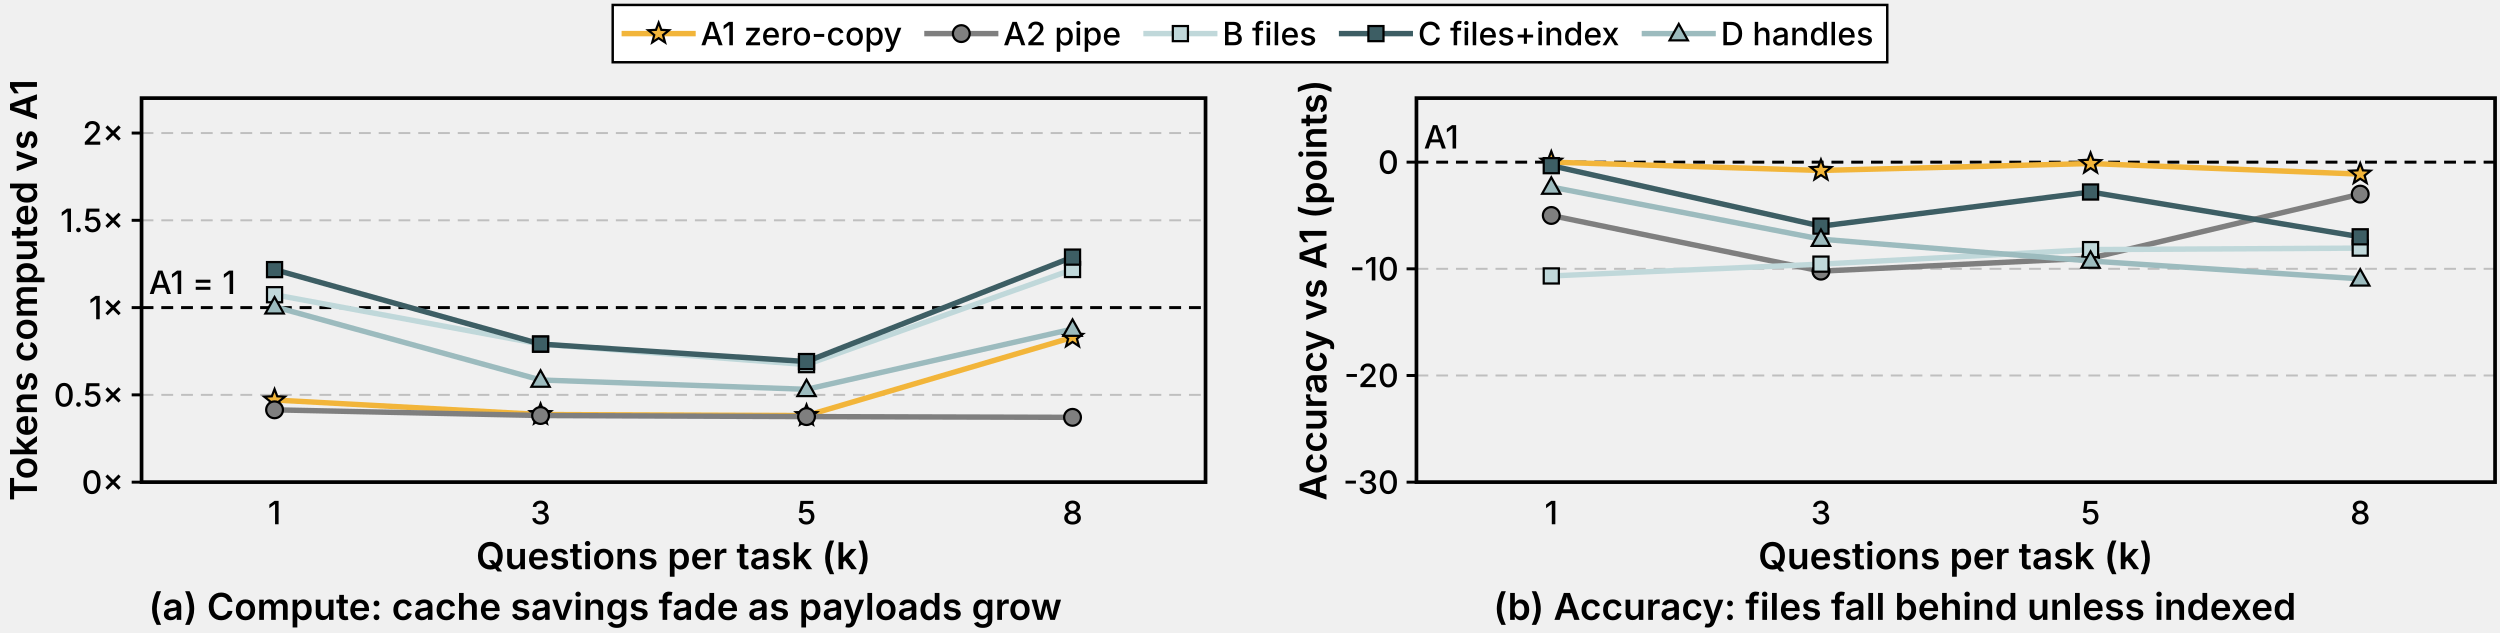
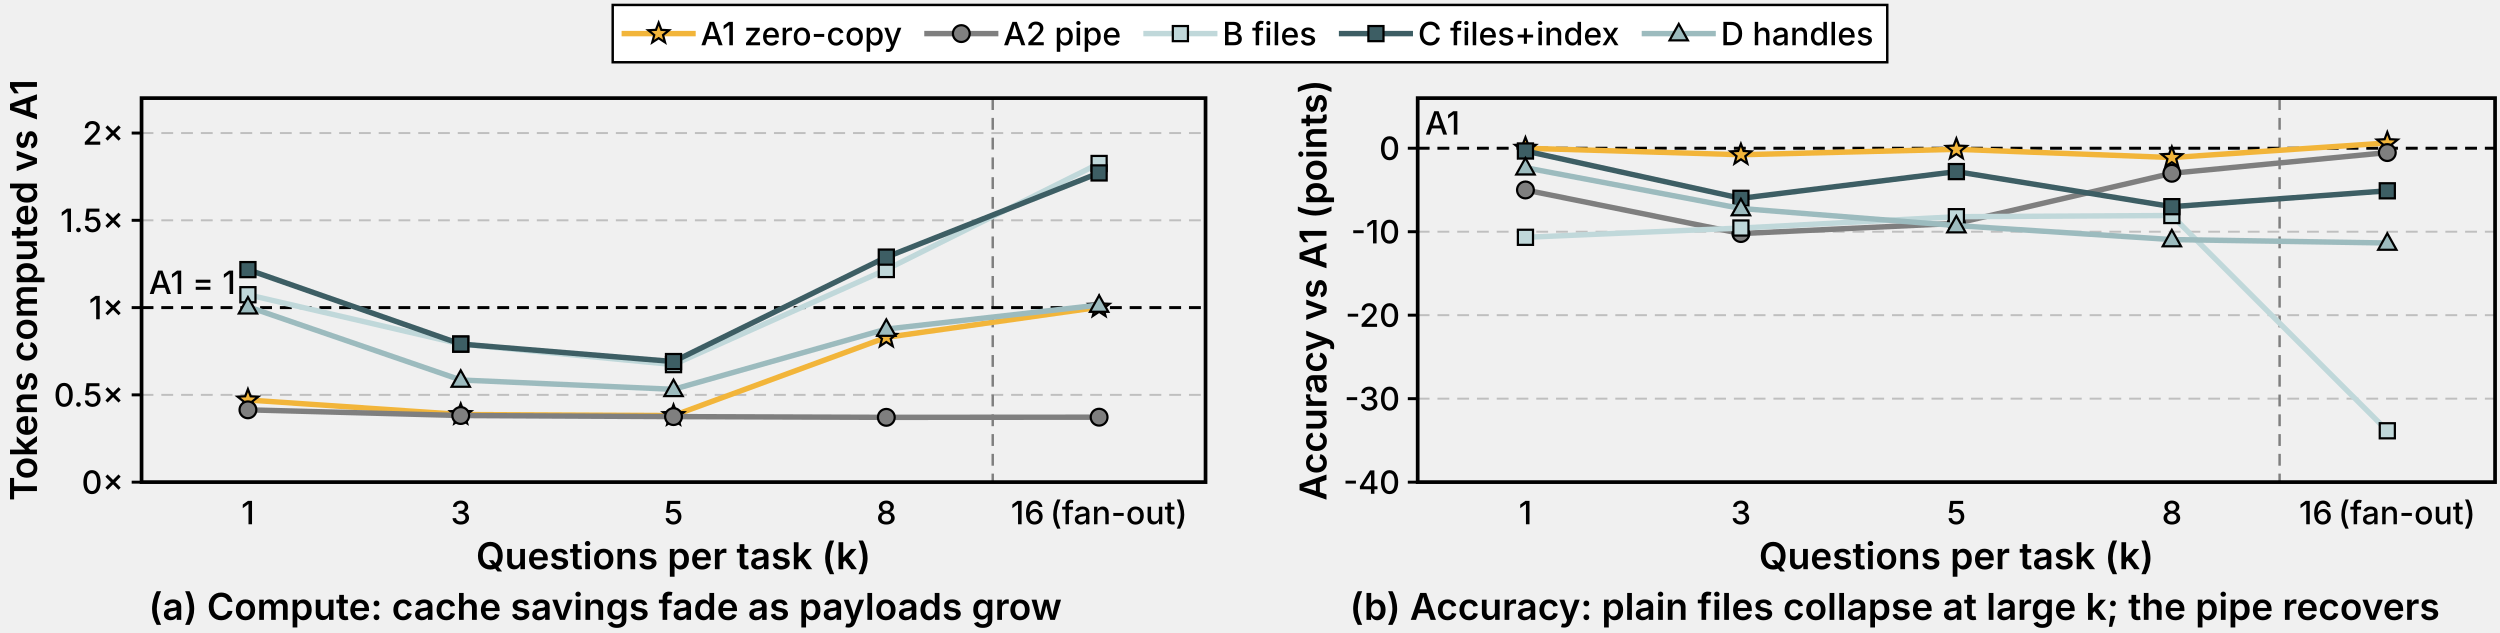
<svg xmlns="http://www.w3.org/2000/svg" width="506pt" height="128.03pt" viewBox="0 0 506 128.03">
  <defs>
-     <clipPath id="plot65968">
+     <clipPath id="plot46640">
      <rect x="28.65" y="19.86" width="215.35" height="77.72" />
    </clipPath>
-     <clipPath id="plot72016">
-       <rect x="286.69" y="19.86" width="218.31" height="77.72" />
+     <clipPath id="plot52688">
+       <rect x="286.94" y="19.86" width="218.06" height="77.72" />
    </clipPath>
  </defs>
  <line x1="28.65" y1="79.92" x2="244" y2="79.92" stroke="#BFBFBF" stroke-width="0.4" stroke-dasharray="2.4 1.6" />
  <line x1="28.65" y1="62.26" x2="244" y2="62.26" stroke="#BFBFBF" stroke-width="0.4" stroke-dasharray="2.4 1.6" />
  <line x1="28.65" y1="44.59" x2="244" y2="44.59" stroke="#BFBFBF" stroke-width="0.4" stroke-dasharray="2.4 1.6" />
  <line x1="28.65" y1="26.93" x2="244" y2="26.93" stroke="#BFBFBF" stroke-width="0.4" stroke-dasharray="2.4 1.6" />
+   <line x1="200.93" y1="19.86" x2="200.93" y2="97.59" stroke="#7F7F7F" stroke-width="0.5" stroke-dasharray="2.4 1.6" />
  <path d="M28.65,62.26 L244,62.26" fill="none" stroke="#000000" stroke-width="0.6" stroke-dasharray="2.4 1.6" stroke-linejoin="miter" stroke-linecap="butt" />
  <text font-family="Inter">
    <tspan x="30.15" y="59.5" font-size="6.5" font-weight="500" fill="#000000">A1</tspan>
    <tspan x="38.93" y="59.5" font-size="6.5" font-weight="500" fill="#000000">=</tspan>
    <tspan x="45.01" y="59.5" font-size="6.5" font-weight="500" fill="#000000">1</tspan>
  </text>
-   <path d="M55.57,80.96 L109.41,83.9 L163.24,84.11 L217.08,68.28" fill="none" stroke="#F2B53A" stroke-width="1.1" stroke-linejoin="round" stroke-linecap="round" clip-path="url(#plot65968)" />
-   <polygon points="55.57,78.75 56.12,80.21 57.67,80.28 56.46,81.25 56.87,82.75 55.57,81.9 54.27,82.75 54.68,81.25 53.47,80.28 55.02,80.21" fill="#F2B53A" stroke="#000000" stroke-width="0.45" />
-   <polygon points="109.41,81.69 109.96,83.15 111.51,83.22 110.3,84.19 110.7,85.69 109.41,84.84 108.11,85.69 108.52,84.19 107.3,83.22 108.86,83.15" fill="#F2B53A" stroke="#000000" stroke-width="0.45" />
-   <polygon points="163.24,81.9 163.79,83.36 165.35,83.43 164.13,84.4 164.54,85.9 163.24,85.05 161.94,85.9 162.35,84.4 161.14,83.43 162.69,83.36" fill="#F2B53A" stroke="#000000" stroke-width="0.45" />
-   <polygon points="217.08,66.07 217.63,67.52 219.18,67.59 217.97,68.57 218.38,70.07 217.08,69.21 215.78,70.07 216.19,68.57 214.98,67.59 216.53,67.52" fill="#F2B53A" stroke="#000000" stroke-width="0.45" />
-   <path d="M55.57,82.95 L109.41,84.1 L163.24,84.32 L217.08,84.47" fill="none" stroke="#7F7F7F" stroke-width="1.1" stroke-linejoin="round" stroke-linecap="round" clip-path="url(#plot65968)" />
-   <circle cx="55.57" cy="82.95" r="1.7" fill="#7F7F7F" stroke="#000000" stroke-width="0.45" />
-   <circle cx="109.41" cy="84.1" r="1.7" fill="#7F7F7F" stroke="#000000" stroke-width="0.45" />
-   <circle cx="163.24" cy="84.32" r="1.7" fill="#7F7F7F" stroke="#000000" stroke-width="0.45" />
-   <circle cx="217.08" cy="84.47" r="1.7" fill="#7F7F7F" stroke="#000000" stroke-width="0.45" />
-   <path d="M55.57,59.65 L109.41,69.65 L163.24,73.8 L217.08,54.55" fill="none" stroke="#C0D8DA" stroke-width="1.1" stroke-linejoin="round" stroke-linecap="round" clip-path="url(#plot65968)" />
-   <rect x="54.04" y="58.12" width="3.06" height="3.06" fill="#C0D8DA" stroke="#000000" stroke-width="0.45" />
-   <rect x="107.88" y="68.12" width="3.06" height="3.06" fill="#C0D8DA" stroke="#000000" stroke-width="0.45" />
-   <rect x="161.71" y="72.27" width="3.06" height="3.06" fill="#C0D8DA" stroke="#000000" stroke-width="0.45" />
-   <rect x="215.55" y="53.02" width="3.06" height="3.06" fill="#C0D8DA" stroke="#000000" stroke-width="0.45" />
-   <path d="M55.57,54.57 L109.41,69.64 L163.24,73.18 L217.08,52.04" fill="none" stroke="#3D5E64" stroke-width="1.1" stroke-linejoin="round" stroke-linecap="round" clip-path="url(#plot65968)" />
-   <rect x="54.04" y="53.04" width="3.06" height="3.06" fill="#3D5E64" stroke="#000000" stroke-width="0.45" />
-   <rect x="107.88" y="68.11" width="3.06" height="3.06" fill="#3D5E64" stroke="#000000" stroke-width="0.45" />
-   <rect x="161.71" y="71.65" width="3.06" height="3.06" fill="#3D5E64" stroke="#000000" stroke-width="0.45" />
-   <rect x="215.55" y="50.51" width="3.06" height="3.06" fill="#3D5E64" stroke="#000000" stroke-width="0.45" />
-   <path d="M55.57,62.08 L109.41,76.91 L163.24,78.8 L217.08,66.6" fill="none" stroke="#9CBBBE" stroke-width="1.1" stroke-linejoin="round" stroke-linecap="round" clip-path="url(#plot65968)" />
-   <polygon points="55.57,60.13 57.43,63.45 53.71,63.45" fill="#9CBBBE" stroke="#000000" stroke-width="0.45" />
-   <polygon points="109.41,74.95 111.26,78.28 107.55,78.28" fill="#9CBBBE" stroke="#000000" stroke-width="0.45" />
-   <polygon points="163.24,76.85 165.1,80.17 161.39,80.17" fill="#9CBBBE" stroke="#000000" stroke-width="0.45" />
-   <polygon points="217.08,64.65 218.94,67.97 215.22,67.97" fill="#9CBBBE" stroke="#000000" stroke-width="0.45" />
+   <path d="M50.18,80.96 L93.25,83.9 L136.32,84.11 L179.39,68.28 L222.46,62.18" fill="none" stroke="#F2B53A" stroke-width="1.1" stroke-linejoin="round" stroke-linecap="round" clip-path="url(#plot46640)" />
+   <polygon points="50.18,78.75 50.73,80.21 52.29,80.28 51.07,81.25 51.48,82.75 50.18,81.9 48.89,82.75 49.3,81.25 48.08,80.28 49.63,80.21" fill="#F2B53A" stroke="#000000" stroke-width="0.45" />
+   <polygon points="93.25,81.69 93.8,83.15 95.36,83.22 94.14,84.19 94.55,85.69 93.25,84.84 91.96,85.69 92.37,84.19 91.15,83.22 92.7,83.15" fill="#F2B53A" stroke="#000000" stroke-width="0.45" />
+   <polygon points="136.32,81.9 136.87,83.36 138.43,83.43 137.21,84.4 137.62,85.9 136.32,85.05 135.03,85.9 135.44,84.4 134.22,83.43 135.78,83.36" fill="#F2B53A" stroke="#000000" stroke-width="0.45" />
+   <polygon points="179.39,66.07 179.94,67.52 181.5,67.59 180.28,68.57 180.69,70.07 179.39,69.21 178.1,70.07 178.51,68.57 177.29,67.59 178.85,67.52" fill="#F2B53A" stroke="#000000" stroke-width="0.45" />
+   <polygon points="222.46,59.97 223.01,61.42 224.57,61.49 223.35,62.47 223.76,63.96 222.46,63.11 221.17,63.96 221.58,62.47 220.36,61.49 221.92,61.42" fill="#F2B53A" stroke="#000000" stroke-width="0.45" />
+   <path d="M50.18,82.95 L93.25,84.1 L136.32,84.32 L179.39,84.47 L222.46,84.44" fill="none" stroke="#7F7F7F" stroke-width="1.1" stroke-linejoin="round" stroke-linecap="round" clip-path="url(#plot46640)" />
+   <circle cx="50.18" cy="82.95" r="1.7" fill="#7F7F7F" stroke="#000000" stroke-width="0.45" />
+   <circle cx="93.25" cy="84.1" r="1.7" fill="#7F7F7F" stroke="#000000" stroke-width="0.45" />
+   <circle cx="136.32" cy="84.32" r="1.7" fill="#7F7F7F" stroke="#000000" stroke-width="0.45" />
+   <circle cx="179.39" cy="84.47" r="1.7" fill="#7F7F7F" stroke="#000000" stroke-width="0.45" />
+   <circle cx="222.46" cy="84.44" r="1.7" fill="#7F7F7F" stroke="#000000" stroke-width="0.45" />
+   <path d="M50.18,59.65 L93.25,69.65 L136.32,73.8 L179.39,54.55 L222.46,33.09" fill="none" stroke="#C0D8DA" stroke-width="1.1" stroke-linejoin="round" stroke-linecap="round" clip-path="url(#plot46640)" />
+   <rect x="48.65" y="58.12" width="3.06" height="3.06" fill="#C0D8DA" stroke="#000000" stroke-width="0.45" />
+   <rect x="91.72" y="68.12" width="3.06" height="3.06" fill="#C0D8DA" stroke="#000000" stroke-width="0.45" />
+   <rect x="134.79" y="72.27" width="3.06" height="3.06" fill="#C0D8DA" stroke="#000000" stroke-width="0.45" />
+   <rect x="177.86" y="53.02" width="3.06" height="3.06" fill="#C0D8DA" stroke="#000000" stroke-width="0.45" />
+   <rect x="220.93" y="31.56" width="3.06" height="3.06" fill="#C0D8DA" stroke="#000000" stroke-width="0.45" />
+   <path d="M50.18,54.57 L93.25,69.64 L136.32,73.18 L179.39,52.04 L222.46,35" fill="none" stroke="#3D5E64" stroke-width="1.1" stroke-linejoin="round" stroke-linecap="round" clip-path="url(#plot46640)" />
+   <rect x="48.65" y="53.04" width="3.06" height="3.06" fill="#3D5E64" stroke="#000000" stroke-width="0.45" />
+   <rect x="91.72" y="68.11" width="3.06" height="3.06" fill="#3D5E64" stroke="#000000" stroke-width="0.45" />
+   <rect x="134.79" y="71.65" width="3.06" height="3.06" fill="#3D5E64" stroke="#000000" stroke-width="0.45" />
+   <rect x="177.86" y="50.51" width="3.06" height="3.06" fill="#3D5E64" stroke="#000000" stroke-width="0.45" />
+   <rect x="220.93" y="33.47" width="3.06" height="3.06" fill="#3D5E64" stroke="#000000" stroke-width="0.45" />
+   <path d="M50.18,62.08 L93.25,76.91 L136.32,78.8 L179.39,66.6 L222.46,61.74" fill="none" stroke="#9CBBBE" stroke-width="1.1" stroke-linejoin="round" stroke-linecap="round" clip-path="url(#plot46640)" />
+   <polygon points="50.18,60.13 52.04,63.45 48.33,63.45" fill="#9CBBBE" stroke="#000000" stroke-width="0.45" />
+   <polygon points="93.25,74.95 95.11,78.28 91.4,78.28" fill="#9CBBBE" stroke="#000000" stroke-width="0.45" />
+   <polygon points="136.32,76.85 138.18,80.17 134.47,80.17" fill="#9CBBBE" stroke="#000000" stroke-width="0.45" />
+   <polygon points="179.39,64.65 181.25,67.97 177.54,67.97" fill="#9CBBBE" stroke="#000000" stroke-width="0.45" />
+   <polygon points="222.46,59.79 224.32,63.11 220.61,63.11" fill="#9CBBBE" stroke="#000000" stroke-width="0.45" />
  <text font-family="Inter">
    <tspan x="30.09" y="125.46" font-size="7.5" font-weight="600" fill="#000000">(a)</tspan>
    <tspan x="41.88" y="125.46" font-size="7.5" font-weight="600" fill="#000000">Compute:</tspan>
    <tspan x="79.29" y="125.46" font-size="7.5" font-weight="600" fill="#000000">cache</tspan>
    <tspan x="103.33" y="125.46" font-size="7.5" font-weight="600" fill="#000000">savings</tspan>
    <tspan x="133.28" y="125.46" font-size="7.5" font-weight="600" fill="#000000">fade</tspan>
    <tspan x="151.37" y="125.46" font-size="7.5" font-weight="600" fill="#000000">as</tspan>
    <tspan x="161.69" y="125.46" font-size="7.5" font-weight="600" fill="#000000">payloads</tspan>
    <tspan x="196.66" y="125.46" font-size="7.5" font-weight="600" fill="#000000">grow</tspan>
  </text>
-   <line x1="286.69" y1="76" x2="505" y2="76" stroke="#BFBFBF" stroke-width="0.4" stroke-dasharray="2.4 1.6" />
-   <line x1="286.69" y1="54.41" x2="505" y2="54.41" stroke="#BFBFBF" stroke-width="0.4" stroke-dasharray="2.4 1.6" />
-   <line x1="286.69" y1="32.82" x2="505" y2="32.82" stroke="#BFBFBF" stroke-width="0.4" stroke-dasharray="2.4 1.6" />
-   <path d="M286.69,32.82 L505,32.82" fill="none" stroke="#000000" stroke-width="0.6" stroke-dasharray="2.4 1.6" stroke-linejoin="miter" stroke-linecap="butt" />
-   <text font-family="Inter">
-     <tspan x="288.19" y="30.06" font-size="6.5" font-weight="500" fill="#000000">A1</tspan>
-   </text>
-   <path d="M313.98,32.82 L368.56,34.5 L423.13,33.1 L477.71,35.24" fill="none" stroke="#F2B53A" stroke-width="1.1" stroke-linejoin="round" stroke-linecap="round" clip-path="url(#plot72016)" />
-   <polygon points="313.98,30.61 314.53,32.06 316.08,32.13 314.87,33.11 315.28,34.61 313.98,33.75 312.68,34.61 313.09,33.11 311.88,32.13 313.43,32.06" fill="#F2B53A" stroke="#000000" stroke-width="0.45" />
-   <polygon points="368.56,32.29 369.11,33.75 370.66,33.82 369.45,34.79 369.86,36.29 368.56,35.44 367.26,36.29 367.67,34.79 366.46,33.82 368.01,33.75" fill="#F2B53A" stroke="#000000" stroke-width="0.45" />
-   <polygon points="423.13,30.89 423.68,32.34 425.24,32.42 424.02,33.39 424.43,34.89 423.13,34.03 421.84,34.89 422.25,33.39 421.03,32.42 422.58,32.34" fill="#F2B53A" stroke="#000000" stroke-width="0.45" />
-   <polygon points="477.71,33.03 478.26,34.48 479.81,34.55 478.6,35.52 479.01,37.02 477.71,36.17 476.41,37.02 476.82,35.52 475.61,34.55 477.16,34.48" fill="#F2B53A" stroke="#000000" stroke-width="0.45" />
-   <path d="M313.98,43.61 L368.56,54.88 L423.13,52.25 L477.71,39.29" fill="none" stroke="#7F7F7F" stroke-width="1.1" stroke-linejoin="round" stroke-linecap="round" clip-path="url(#plot72016)" />
-   <circle cx="313.98" cy="43.61" r="1.7" fill="#7F7F7F" stroke="#000000" stroke-width="0.45" />
-   <circle cx="368.56" cy="54.88" r="1.7" fill="#7F7F7F" stroke="#000000" stroke-width="0.45" />
-   <circle cx="423.13" cy="52.25" r="1.7" fill="#7F7F7F" stroke="#000000" stroke-width="0.45" />
-   <circle cx="477.71" cy="39.29" r="1.7" fill="#7F7F7F" stroke="#000000" stroke-width="0.45" />
-   <path d="M313.98,55.85 L368.56,53.46 L423.13,50.52 L477.71,50.22" fill="none" stroke="#C0D8DA" stroke-width="1.1" stroke-linejoin="round" stroke-linecap="round" clip-path="url(#plot72016)" />
-   <rect x="312.45" y="54.32" width="3.06" height="3.06" fill="#C0D8DA" stroke="#000000" stroke-width="0.45" />
-   <rect x="367.03" y="51.93" width="3.06" height="3.06" fill="#C0D8DA" stroke="#000000" stroke-width="0.45" />
-   <rect x="421.6" y="48.99" width="3.06" height="3.06" fill="#C0D8DA" stroke="#000000" stroke-width="0.45" />
-   <rect x="476.18" y="48.69" width="3.06" height="3.06" fill="#C0D8DA" stroke="#000000" stroke-width="0.45" />
-   <path d="M313.98,33.53 L368.56,45.77 L423.13,38.86 L477.71,47.93" fill="none" stroke="#3D5E64" stroke-width="1.1" stroke-linejoin="round" stroke-linecap="round" clip-path="url(#plot72016)" />
-   <rect x="312.45" y="32" width="3.06" height="3.06" fill="#3D5E64" stroke="#000000" stroke-width="0.45" />
-   <rect x="367.03" y="44.24" width="3.06" height="3.06" fill="#3D5E64" stroke="#000000" stroke-width="0.45" />
-   <rect x="421.6" y="37.33" width="3.06" height="3.06" fill="#3D5E64" stroke="#000000" stroke-width="0.45" />
-   <rect x="476.18" y="46.4" width="3.06" height="3.06" fill="#3D5E64" stroke="#000000" stroke-width="0.45" />
-   <path d="M313.98,37.85 L368.56,48.41 L423.13,52.83 L477.71,56.44" fill="none" stroke="#9CBBBE" stroke-width="1.1" stroke-linejoin="round" stroke-linecap="round" clip-path="url(#plot72016)" />
-   <polygon points="313.98,35.89 315.84,39.22 312.12,39.22" fill="#9CBBBE" stroke="#000000" stroke-width="0.45" />
-   <polygon points="368.56,46.45 370.41,49.77 366.7,49.77" fill="#9CBBBE" stroke="#000000" stroke-width="0.45" />
-   <polygon points="423.13,50.88 424.99,54.2 421.28,54.2" fill="#9CBBBE" stroke="#000000" stroke-width="0.45" />
-   <polygon points="477.71,54.48 479.57,57.8 475.85,57.8" fill="#9CBBBE" stroke="#000000" stroke-width="0.45" />
-   <text font-family="Inter">
-     <tspan x="302.26" y="125.46" font-size="7.5" font-weight="600" fill="#000000">(b)</tspan>
-     <tspan x="314.43" y="125.46" font-size="7.5" font-weight="600" fill="#000000">Accuracy:</tspan>
-     <tspan x="353.24" y="125.46" font-size="7.5" font-weight="600" fill="#000000">files</tspan>
-     <tspan x="370.57" y="125.46" font-size="7.5" font-weight="600" fill="#000000">fall</tspan>
-     <tspan x="383.47" y="125.46" font-size="7.5" font-weight="600" fill="#000000">behind</tspan>
-     <tspan x="410.3" y="125.46" font-size="7.5" font-weight="600" fill="#000000">unless</tspan>
-     <tspan x="436.01" y="125.46" font-size="7.5" font-weight="600" fill="#000000">indexed</tspan>
+   <line x1="286.94" y1="80.69" x2="505" y2="80.69" stroke="#BFBFBF" stroke-width="0.4" stroke-dasharray="2.4 1.6" />
+   <line x1="286.94" y1="63.79" x2="505" y2="63.79" stroke="#BFBFBF" stroke-width="0.4" stroke-dasharray="2.4 1.6" />
+   <line x1="286.94" y1="46.9" x2="505" y2="46.9" stroke="#BFBFBF" stroke-width="0.4" stroke-dasharray="2.4 1.6" />
+   <line x1="286.94" y1="30" x2="505" y2="30" stroke="#BFBFBF" stroke-width="0.4" stroke-dasharray="2.4 1.6" />
+   <line x1="461.39" y1="19.86" x2="461.39" y2="97.59" stroke="#7F7F7F" stroke-width="0.5" stroke-dasharray="2.4 1.6" />
+   <path d="M286.94,30 L505,30" fill="none" stroke="#000000" stroke-width="0.6" stroke-dasharray="2.4 1.6" stroke-linejoin="miter" stroke-linecap="butt" />
+   <text font-family="Inter">
+     <tspan x="288.44" y="27.24" font-size="6.5" font-weight="500" fill="#000000">A1</tspan>
+   </text>
+   <path d="M308.75,30 L352.36,31.32 L395.97,30.22 L439.58,31.89 L483.19,28.94" fill="none" stroke="#F2B53A" stroke-width="1.1" stroke-linejoin="round" stroke-linecap="round" clip-path="url(#plot52688)" />
+   <polygon points="308.75,27.79 309.3,29.25 310.85,29.32 309.64,30.29 310.05,31.79 308.75,30.94 307.45,31.79 307.86,30.29 306.65,29.32 308.2,29.25" fill="#F2B53A" stroke="#000000" stroke-width="0.45" />
+   <polygon points="352.36,29.11 352.91,30.56 354.46,30.64 353.25,31.61 353.66,33.11 352.36,32.25 351.06,33.11 351.47,31.61 350.26,30.64 351.81,30.56" fill="#F2B53A" stroke="#000000" stroke-width="0.45" />
+   <polygon points="395.97,28.01 396.52,29.47 398.07,29.54 396.86,30.51 397.27,32.01 395.97,31.16 394.67,32.01 395.08,30.51 393.87,29.54 395.42,29.47" fill="#F2B53A" stroke="#000000" stroke-width="0.45" />
+   <polygon points="439.58,29.68 440.13,31.14 441.68,31.21 440.47,32.18 440.88,33.68 439.58,32.83 438.28,33.68 438.69,32.18 437.48,31.21 439.03,31.14" fill="#F2B53A" stroke="#000000" stroke-width="0.45" />
+   <polygon points="483.19,26.73 483.74,28.18 485.3,28.25 484.08,29.23 484.49,30.73 483.19,29.87 481.9,30.73 482.3,29.23 481.09,28.25 482.64,28.18" fill="#F2B53A" stroke="#000000" stroke-width="0.45" />
+   <path d="M308.75,38.45 L352.36,47.27 L395.97,45.21 L439.58,35.07 L483.19,30.88" fill="none" stroke="#7F7F7F" stroke-width="1.1" stroke-linejoin="round" stroke-linecap="round" clip-path="url(#plot52688)" />
+   <circle cx="308.75" cy="38.45" r="1.7" fill="#7F7F7F" stroke="#000000" stroke-width="0.45" />
+   <circle cx="352.36" cy="47.27" r="1.7" fill="#7F7F7F" stroke="#000000" stroke-width="0.45" />
+   <circle cx="395.97" cy="45.21" r="1.7" fill="#7F7F7F" stroke="#000000" stroke-width="0.45" />
+   <circle cx="439.58" cy="35.07" r="1.7" fill="#7F7F7F" stroke="#000000" stroke-width="0.45" />
+   <circle cx="483.19" cy="30.88" r="1.7" fill="#7F7F7F" stroke="#000000" stroke-width="0.45" />
+   <path d="M308.75,48.03 L352.36,46.15 L395.97,43.86 L439.58,43.62 L483.19,87.19" fill="none" stroke="#C0D8DA" stroke-width="1.1" stroke-linejoin="round" stroke-linecap="round" clip-path="url(#plot52688)" />
+   <rect x="307.22" y="46.5" width="3.06" height="3.06" fill="#C0D8DA" stroke="#000000" stroke-width="0.45" />
+   <rect x="350.83" y="44.62" width="3.06" height="3.06" fill="#C0D8DA" stroke="#000000" stroke-width="0.45" />
+   <rect x="394.44" y="42.33" width="3.06" height="3.06" fill="#C0D8DA" stroke="#000000" stroke-width="0.45" />
+   <rect x="438.05" y="42.09" width="3.06" height="3.06" fill="#C0D8DA" stroke="#000000" stroke-width="0.45" />
+   <rect x="481.66" y="85.66" width="3.06" height="3.06" fill="#C0D8DA" stroke="#000000" stroke-width="0.45" />
+   <path d="M308.75,30.56 L352.36,40.14 L395.97,34.73 L439.58,41.83 L483.19,38.62" fill="none" stroke="#3D5E64" stroke-width="1.1" stroke-linejoin="round" stroke-linecap="round" clip-path="url(#plot52688)" />
+   <rect x="307.22" y="29.03" width="3.06" height="3.06" fill="#3D5E64" stroke="#000000" stroke-width="0.45" />
+   <rect x="350.83" y="38.61" width="3.06" height="3.06" fill="#3D5E64" stroke="#000000" stroke-width="0.45" />
+   <rect x="394.44" y="33.2" width="3.06" height="3.06" fill="#3D5E64" stroke="#000000" stroke-width="0.45" />
+   <rect x="438.05" y="40.3" width="3.06" height="3.06" fill="#3D5E64" stroke="#000000" stroke-width="0.45" />
+   <rect x="481.66" y="37.09" width="3.06" height="3.06" fill="#3D5E64" stroke="#000000" stroke-width="0.45" />
+   <path d="M308.75,33.94 L352.36,42.2 L395.97,45.66 L439.58,48.49 L483.19,49.18" fill="none" stroke="#9CBBBE" stroke-width="1.1" stroke-linejoin="round" stroke-linecap="round" clip-path="url(#plot52688)" />
+   <polygon points="308.75,31.98 310.61,35.31 306.89,35.31" fill="#9CBBBE" stroke="#000000" stroke-width="0.45" />
+   <polygon points="352.36,40.25 354.22,43.57 350.5,43.57" fill="#9CBBBE" stroke="#000000" stroke-width="0.45" />
+   <polygon points="395.97,43.71 397.83,47.03 394.11,47.03" fill="#9CBBBE" stroke="#000000" stroke-width="0.45" />
+   <polygon points="439.58,46.53 441.44,49.85 437.73,49.85" fill="#9CBBBE" stroke="#000000" stroke-width="0.45" />
+   <polygon points="483.19,47.22 485.05,50.55 481.34,50.55" fill="#9CBBBE" stroke="#000000" stroke-width="0.45" />
+   <text font-family="Inter">
+     <tspan x="273.19" y="125.46" font-size="7.5" font-weight="600" fill="#000000">(b)</tspan>
+     <tspan x="285.35" y="125.46" font-size="7.5" font-weight="600" fill="#000000">Accuracy:</tspan>
+     <tspan x="324.16" y="125.46" font-size="7.5" font-weight="600" fill="#000000">plain</tspan>
+     <tspan x="343.56" y="125.46" font-size="7.5" font-weight="600" fill="#000000">files</tspan>
+     <tspan x="360.88" y="125.46" font-size="7.5" font-weight="600" fill="#000000">collapse</tspan>
+     <tspan x="393.18" y="125.46" font-size="7.5" font-weight="600" fill="#000000">at</tspan>
+     <tspan x="402.02" y="125.46" font-size="7.5" font-weight="600" fill="#000000">large</tspan>
+     <tspan x="422.12" y="125.46" font-size="7.5" font-weight="600" fill="#000000">k;</tspan>
+     <tspan x="430.75" y="125.46" font-size="7.5" font-weight="600" fill="#000000">the</tspan>
+     <tspan x="444.33" y="125.46" font-size="7.5" font-weight="600" fill="#000000">pipe</tspan>
+     <tspan x="461.97" y="125.46" font-size="7.5" font-weight="600" fill="#000000">recovers</tspan>
  </text>
  <rect x="124.01" y="1" width="257.97" height="11.6" fill="white" stroke="#000" stroke-width="0.5" />
  <line x1="125.81" y1="6.8" x2="140.81" y2="6.8" stroke="#F2B53A" stroke-width="1.1" />
  <polygon points="133.31,4.59 133.86,6.04 135.41,6.12 134.2,7.09 134.61,8.59 133.31,7.73 132.01,8.59 132.42,7.09 131.21,6.12 132.76,6.04" fill="#F2B53A" stroke="#000000" stroke-width="0.45" />
  <text font-family="Inter">
    <tspan x="141.81" y="9.16" font-size="6.5" font-weight="500" fill="#000000">A1</tspan>
    <tspan x="150.6" y="9.16" font-size="6.5" font-weight="500" fill="#000000">zero-copy</tspan>
  </text>
  <line x1="187.07" y1="6.8" x2="202.07" y2="6.8" stroke="#7F7F7F" stroke-width="1.1" />
  <circle cx="194.57" cy="6.8" r="1.7" fill="#7F7F7F" stroke="#000000" stroke-width="0.45" />
  <text font-family="Inter">
    <tspan x="203.07" y="9.16" font-size="6.5" font-weight="500" fill="#000000">A2</tspan>
    <tspan x="213.42" y="9.16" font-size="6.5" font-weight="500" fill="#000000">pipe</tspan>
  </text>
  <line x1="231.41" y1="6.8" x2="246.41" y2="6.8" stroke="#C0D8DA" stroke-width="1.1" />
  <rect x="237.38" y="5.27" width="3.06" height="3.06" fill="#C0D8DA" stroke="#000000" stroke-width="0.45" />
  <text font-family="Inter">
    <tspan x="247.41" y="9.16" font-size="6.5" font-weight="500" fill="#000000">B</tspan>
    <tspan x="253.41" y="9.16" font-size="6.5" font-weight="500" fill="#000000">files</tspan>
  </text>
  <line x1="270.99" y1="6.8" x2="285.99" y2="6.8" stroke="#3D5E64" stroke-width="1.1" />
  <rect x="276.96" y="5.27" width="3.06" height="3.06" fill="#3D5E64" stroke="#000000" stroke-width="0.45" />
  <text font-family="Inter">
    <tspan x="286.99" y="9.16" font-size="6.5" font-weight="500" fill="#000000">C</tspan>
    <tspan x="293.49" y="9.16" font-size="6.5" font-weight="500" fill="#000000">files+index</tspan>
  </text>
  <line x1="332.28" y1="6.8" x2="347.28" y2="6.8" stroke="#9CBBBE" stroke-width="1.1" />
  <polygon points="339.78,4.84 341.63,8.17 337.92,8.17" fill="#9CBBBE" stroke="#000000" stroke-width="0.45" />
  <text font-family="Inter">
    <tspan x="348.28" y="9.16" font-size="6.5" font-weight="500" fill="#000000">D</tspan>
    <tspan x="354.7" y="9.16" font-size="6.5" font-weight="500" fill="#000000">handles</tspan>
  </text>
  <rect x="28.65" y="19.86" width="215.35" height="77.72" fill="none" stroke="#000" stroke-width="0.75" />
  <line x1="26.65" y1="97.59" x2="28.65" y2="97.59" stroke="#000" stroke-width="0.6" />
  <text font-family="Inter">
    <tspan x="16.51" y="99.95" font-size="6.5" font-weight="500" fill="#000000">0×</tspan>
  </text>
  <line x1="26.65" y1="79.92" x2="28.65" y2="79.92" stroke="#000" stroke-width="0.6" />
  <text font-family="Inter">
    <tspan x="10.88" y="82.29" font-size="6.5" font-weight="500" fill="#000000">0.5×</tspan>
  </text>
  <line x1="26.65" y1="62.26" x2="28.65" y2="62.26" stroke="#000" stroke-width="0.6" />
  <text font-family="Inter">
    <tspan x="18.01" y="64.62" font-size="6.5" font-weight="500" fill="#000000">1×</tspan>
  </text>
  <line x1="26.65" y1="44.59" x2="28.65" y2="44.59" stroke="#000" stroke-width="0.6" />
  <text font-family="Inter">
    <tspan x="12.2" y="46.96" font-size="6.5" font-weight="500" fill="#000000">1.5×</tspan>
  </text>
  <line x1="26.65" y1="26.93" x2="28.65" y2="26.93" stroke="#000" stroke-width="0.6" />
  <text font-family="Inter">
    <tspan x="16.71" y="29.29" font-size="6.5" font-weight="500" fill="#000000">2×</tspan>
  </text>
  <text font-family="Inter" transform="rotate(-90 4.75 58.72)">
    <tspan x="-37.91" y="61.45" font-size="7.5" font-weight="600" fill="#000000">Tokens</tspan>
    <tspan x="-9.84" y="61.45" font-size="7.5" font-weight="600" fill="#000000">computed</tspan>
    <tspan x="28.7" y="61.45" font-size="7.5" font-weight="600" fill="#000000">vs</tspan>
    <tspan x="39.11" y="61.45" font-size="7.5" font-weight="600" fill="#000000">A1</tspan>
  </text>
  <text font-family="Inter">
-     <tspan x="54.22" y="106.11" font-size="6.5" font-weight="500" fill="#000000">1</tspan>
-   </text>
-   <text font-family="Inter">
-     <tspan x="107.37" y="106.11" font-size="6.5" font-weight="500" fill="#000000">3</tspan>
-   </text>
-   <text font-family="Inter">
-     <tspan x="161.28" y="106.11" font-size="6.5" font-weight="500" fill="#000000">5</tspan>
-   </text>
-   <text font-family="Inter">
-     <tspan x="215.04" y="106.11" font-size="6.5" font-weight="500" fill="#000000">8</tspan>
+     <tspan x="48.84" y="106.11" font-size="6.5" font-weight="500" fill="#000000">1</tspan>
+   </text>
+   <text font-family="Inter">
+     <tspan x="91.22" y="106.11" font-size="6.5" font-weight="500" fill="#000000">3</tspan>
+   </text>
+   <text font-family="Inter">
+     <tspan x="134.36" y="106.11" font-size="6.5" font-weight="500" fill="#000000">5</tspan>
+   </text>
+   <text font-family="Inter">
+     <tspan x="177.35" y="106.11" font-size="6.5" font-weight="500" fill="#000000">8</tspan>
+   </text>
+   <text font-family="Inter">
+     <tspan x="204.6" y="106.11" font-size="6.5" font-weight="500" fill="#000000">16 (fan-out)</tspan>
  </text>
  <text font-family="Inter">
    <tspan x="96.36" y="115.2" font-size="7.5" font-weight="600" fill="#000000">Questions</tspan>
    <tspan x="135.08" y="115.2" font-size="7.5" font-weight="600" fill="#000000">per</tspan>
    <tspan x="149.06" y="115.2" font-size="7.5" font-weight="600" fill="#000000">task</tspan>
    <tspan x="166.33" y="115.2" font-size="7.5" font-weight="600" fill="#000000">(k)</tspan>
  </text>
-   <rect x="286.69" y="19.86" width="218.31" height="77.72" fill="none" stroke="#000" stroke-width="0.75" />
-   <line x1="284.69" y1="97.59" x2="286.69" y2="97.59" stroke="#000" stroke-width="0.6" />
-   <text font-family="Inter">
-     <tspan x="271.88" y="99.95" font-size="6.5" font-weight="500" fill="#000000">-30</tspan>
-   </text>
-   <line x1="284.69" y1="76" x2="286.69" y2="76" stroke="#000" stroke-width="0.6" />
-   <text font-family="Inter">
-     <tspan x="272.08" y="78.36" font-size="6.5" font-weight="500" fill="#000000">-20</tspan>
-   </text>
-   <line x1="284.69" y1="54.41" x2="286.69" y2="54.41" stroke="#000" stroke-width="0.6" />
-   <text font-family="Inter">
-     <tspan x="273.19" y="56.77" font-size="6.5" font-weight="500" fill="#000000">-10</tspan>
-   </text>
-   <line x1="284.69" y1="32.82" x2="286.69" y2="32.82" stroke="#000" stroke-width="0.6" />
-   <text font-family="Inter">
-     <tspan x="278.9" y="35.18" font-size="6.5" font-weight="500" fill="#000000">0</tspan>
+   <rect x="286.94" y="19.86" width="218.06" height="77.72" fill="none" stroke="#000" stroke-width="0.75" />
+   <line x1="284.94" y1="97.59" x2="286.94" y2="97.59" stroke="#000" stroke-width="0.6" />
+   <text font-family="Inter">
+     <tspan x="271.88" y="99.95" font-size="6.5" font-weight="500" fill="#000000">-40</tspan>
+   </text>
+   <line x1="284.94" y1="80.69" x2="286.94" y2="80.69" stroke="#000" stroke-width="0.6" />
+   <text font-family="Inter">
+     <tspan x="272.13" y="83.05" font-size="6.5" font-weight="500" fill="#000000">-30</tspan>
+   </text>
+   <line x1="284.94" y1="63.79" x2="286.94" y2="63.79" stroke="#000" stroke-width="0.6" />
+   <text font-family="Inter">
+     <tspan x="272.33" y="66.16" font-size="6.5" font-weight="500" fill="#000000">-20</tspan>
+   </text>
+   <line x1="284.94" y1="46.9" x2="286.94" y2="46.9" stroke="#000" stroke-width="0.6" />
+   <text font-family="Inter">
+     <tspan x="273.44" y="49.26" font-size="6.5" font-weight="500" fill="#000000">-10</tspan>
+   </text>
+   <line x1="284.94" y1="30" x2="286.94" y2="30" stroke="#000" stroke-width="0.6" />
+   <text font-family="Inter">
+     <tspan x="279.15" y="32.37" font-size="6.5" font-weight="500" fill="#000000">0</tspan>
  </text>
  <text font-family="Inter" transform="rotate(-90 265.75 58.72)">
    <tspan x="223.15" y="61.45" font-size="7.5" font-weight="600" fill="#000000">Accuracy</tspan>
    <tspan x="259.57" y="61.45" font-size="7.5" font-weight="600" fill="#000000">vs</tspan>
    <tspan x="269.98" y="61.45" font-size="7.5" font-weight="600" fill="#000000">A1</tspan>
    <tspan x="280.16" y="61.45" font-size="7.5" font-weight="600" fill="#000000">(points)</tspan>
  </text>
  <text font-family="Inter">
-     <tspan x="312.63" y="106.11" font-size="6.5" font-weight="500" fill="#000000">1</tspan>
-   </text>
-   <text font-family="Inter">
-     <tspan x="366.52" y="106.11" font-size="6.5" font-weight="500" fill="#000000">3</tspan>
-   </text>
-   <text font-family="Inter">
-     <tspan x="421.17" y="106.11" font-size="6.5" font-weight="500" fill="#000000">5</tspan>
-   </text>
-   <text font-family="Inter">
-     <tspan x="475.67" y="106.11" font-size="6.5" font-weight="500" fill="#000000">8</tspan>
-   </text>
-   <text font-family="Inter">
-     <tspan x="355.88" y="115.2" font-size="7.5" font-weight="600" fill="#000000">Questions</tspan>
-     <tspan x="394.6" y="115.2" font-size="7.5" font-weight="600" fill="#000000">per</tspan>
-     <tspan x="408.58" y="115.2" font-size="7.5" font-weight="600" fill="#000000">task</tspan>
-     <tspan x="425.85" y="115.2" font-size="7.5" font-weight="600" fill="#000000">(k)</tspan>
+     <tspan x="307.4" y="106.11" font-size="6.5" font-weight="500" fill="#000000">1</tspan>
+   </text>
+   <text font-family="Inter">
+     <tspan x="350.32" y="106.11" font-size="6.5" font-weight="500" fill="#000000">3</tspan>
+   </text>
+   <text font-family="Inter">
+     <tspan x="394.01" y="106.11" font-size="6.5" font-weight="500" fill="#000000">5</tspan>
+   </text>
+   <text font-family="Inter">
+     <tspan x="437.54" y="106.11" font-size="6.5" font-weight="500" fill="#000000">8</tspan>
+   </text>
+   <text font-family="Inter">
+     <tspan x="465.33" y="106.11" font-size="6.5" font-weight="500" fill="#000000">16 (fan-out)</tspan>
+   </text>
+   <text font-family="Inter">
+     <tspan x="356.01" y="115.2" font-size="7.5" font-weight="600" fill="#000000">Questions</tspan>
+     <tspan x="394.73" y="115.2" font-size="7.5" font-weight="600" fill="#000000">per</tspan>
+     <tspan x="408.71" y="115.2" font-size="7.5" font-weight="600" fill="#000000">task</tspan>
+     <tspan x="425.98" y="115.2" font-size="7.5" font-weight="600" fill="#000000">(k)</tspan>
  </text>
</svg>
